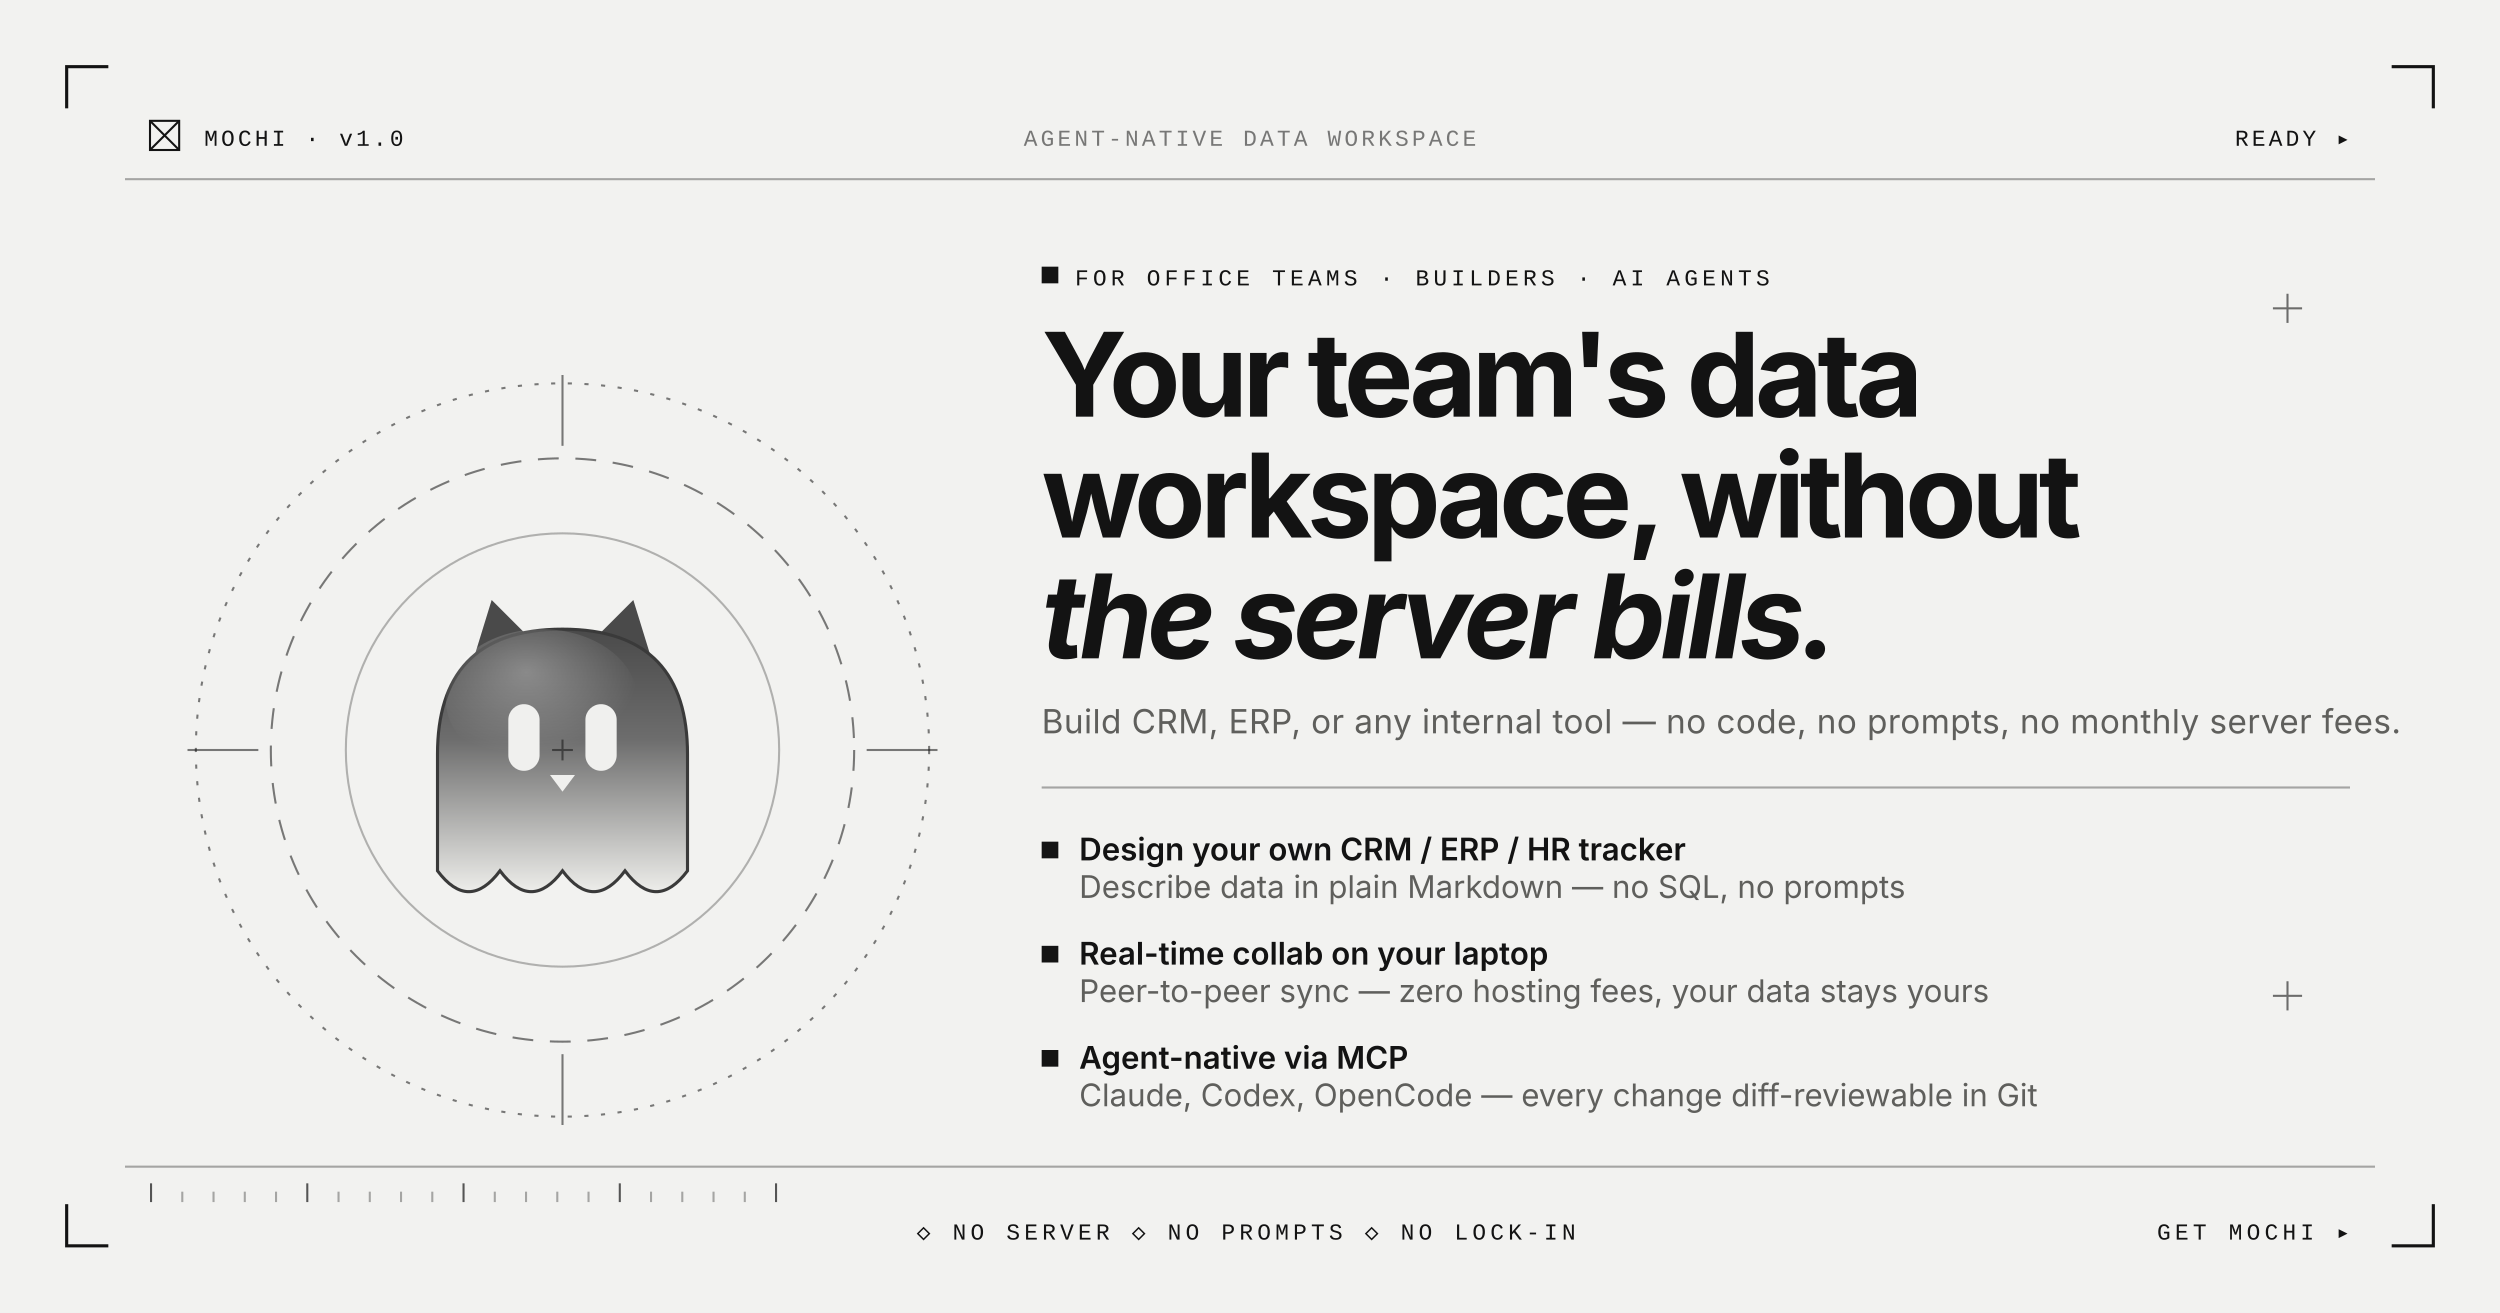
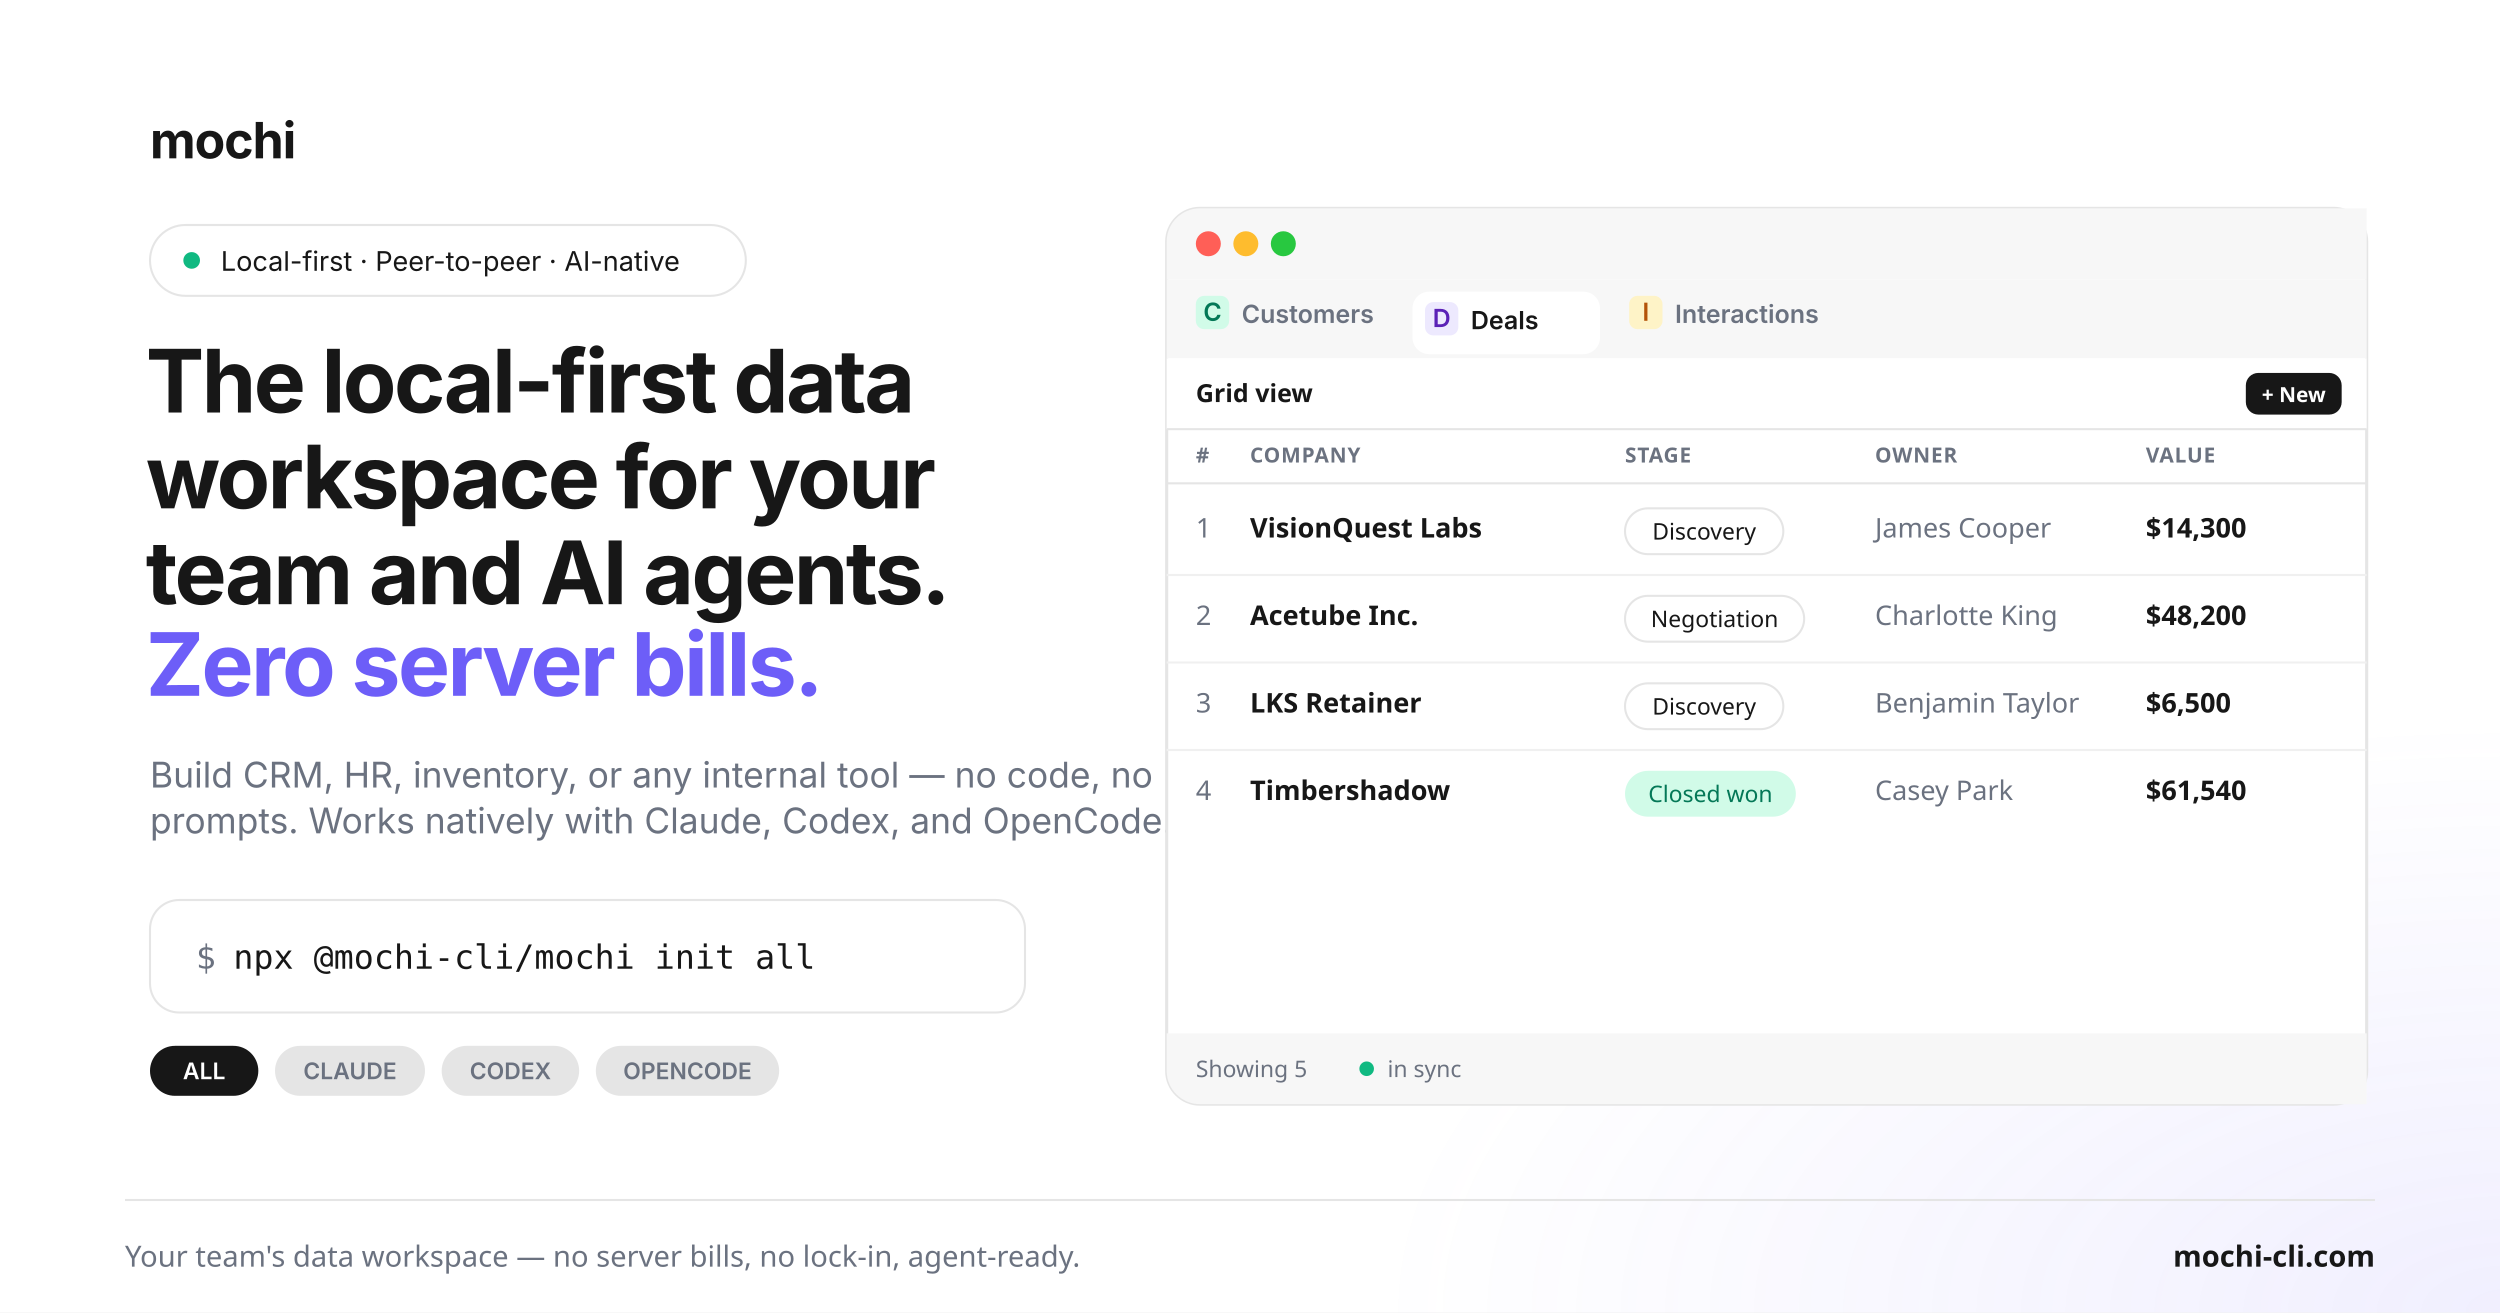
<svg xmlns="http://www.w3.org/2000/svg" viewBox="0 0 1200 630" role="img" width="1200" height="630">
  <defs>
-     <linearGradient id="mgrad" x1="0" y1="0" x2="0" y2="1">
-       <stop offset="0%" stop-color="#4a4a4a" />
-       <stop offset="42%" stop-color="#6d6d6d" />
-       <stop offset="100%" stop-color="#ededea" />
-     </linearGradient>
-     <radialGradient id="mhl" cx="42%" cy="30%" r="58%">
-       <stop offset="0%" stop-color="#ffffff" stop-opacity="0.30" />
-       <stop offset="100%" stop-color="#ffffff" stop-opacity="0" />
+     <radialGradient id="glow" cx="100%" cy="100%" r="75%">
+       <stop offset="0%" stop-color="#6d5ef8" stop-opacity="0.10" />
+       <stop offset="60%" stop-color="#6d5ef8" stop-opacity="0" />
    </radialGradient>
+     <clipPath id="cardClip">
+       <rect x="0" y="0" width="620" height="430" rx="16" />
+     </clipPath>
  </defs>
-   <rect width="1200" height="630" fill="#f2f2f0" />
-   <g stroke="#131313" stroke-width="1.5" fill="none">
-     <path d="M32 52 L32 32 L52 32" />
-     <path d="M1148 32 L1168 32 L1168 52" />
-     <path d="M32 578 L32 598 L52 598" />
-     <path d="M1148 598 L1168 598 L1168 578" />
-   </g>
-   <g font-family="'Silkscreen', 'Courier New', ui-monospace, monospace" font-size="11" fill="#131313" letter-spacing="1.5">
-     <g transform="translate(72,58)">
-       <rect x="0" y="0" width="14" height="14" fill="none" stroke="#131313" />
-       <path d="M0 0 L14 14 M14 0 L0 14" stroke="#131313" />
-     </g>
-     <text x="98" y="70">MOCHI · v1.0</text>
-     <text x="600" y="70" text-anchor="middle" opacity="0.55">AGENT-NATIVE DATA WORKSPACE</text>
-     <text x="1128" y="70" text-anchor="end">READY ▸</text>
-   </g>
-   <line x1="60" y1="86" x2="1140" y2="86" stroke="#131313" stroke-width="1" opacity="0.35" />
-   <g transform="translate(90,180)">
-     <g fill="none" stroke="#131313">
-       <circle cx="180" cy="180" r="176" stroke-width="1" stroke-dasharray="2 6" opacity="0.55" />
-       <circle cx="180" cy="180" r="140" stroke-width="1" stroke-dasharray="10 8" opacity="0.55" />
-       <circle cx="180" cy="180" r="104" stroke-width="1" opacity="0.30" />
-       <path d="M180 0 v34 M180 326 v34 M0 180 h34 M326 180 h34" stroke-width="1" opacity="0.55" />
-     </g>
-     <g transform="translate(80,70)">
-       <path d="M58 64 L66 38 L88 60 Z" fill="#4a4a4a" />
-       <path d="M142 64 L134 38 L112 60 Z" fill="#4a4a4a" />
-       <path d="M40 112 C40 74 58 52 100 52 C142 52 160 74 160 112 L160 168 q-15 20 -30 0 q-15 20 -30 0 q-15 20 -30 0 q-15 20 -30 0 Z" fill="url(#mgrad)" stroke="#3a3a3a" stroke-width="1.5" />
-       <ellipse cx="90" cy="86" rx="46" ry="34" fill="url(#mhl)" />
-       <rect x="74" y="88" width="15" height="32" rx="7.5" fill="#f0f0ee" />
-       <rect x="111" y="88" width="15" height="32" rx="7.5" fill="#f0f0ee" />
-       <path d="M94 122 L106 122 L100 130 Z" fill="#f0f0ee" />
-     </g>
-     <g stroke="#131313" stroke-width="1" opacity="0.55">
-       <path d="M180 175 v10 M175 180 h10" />
+   <rect width="1200" height="630" fill="#ffffff" />
+   <rect width="1200" height="630" fill="url(#glow)" />
+   <g font-family="ui-sans-serif, -apple-system, 'Segoe UI', sans-serif">
+     <text x="72" y="76" font-size="24" font-weight="700" letter-spacing="-0.5" fill="#171717">mochi</text>
+     <rect x="72" y="108" width="286" height="34" rx="17" fill="#ffffff" stroke="#e5e5e5" />
+     <circle cx="92" cy="125" r="4" fill="#10b981" />
+     <text x="106" y="130" font-size="13" fill="#171717">Local-first · Peer-to-peer · AI-native</text>
+     <text x="70" y="198" font-size="42" font-weight="700" letter-spacing="-1.2" fill="#171717">The local-first data</text>
+     <text x="70" y="244" font-size="42" font-weight="700" letter-spacing="-1.2" fill="#171717">workspace for your</text>
+     <text x="70" y="290" font-size="42" font-weight="700" letter-spacing="-1.2" fill="#171717">team and AI agents.</text>
+     <text x="70" y="334" font-size="42" font-weight="700" letter-spacing="-1.2" fill="#6d5ef8">Zero server bills.</text>
+     <text x="72" y="378" font-size="17" fill="#6b7280">Build CRM, HR, inventory, or any internal tool — no code, no</text>
+     <text x="72" y="400" font-size="17" fill="#6b7280">prompts. Works natively with Claude, Codex, and OpenCode.</text>
+     <rect x="72" y="432" width="420" height="54" rx="14" fill="#ffffff" stroke="#e5e5e5" />
+     <text x="94" y="465" font-family="ui-monospace, 'SF Mono', monospace" font-size="16" fill="#6b7280">$</text>
+     <text x="112" y="465" font-family="ui-monospace, 'SF Mono', monospace" font-size="16" fill="#171717">npx @mochi-cli/mochi init all</text>
+     <g font-family="ui-sans-serif, -apple-system, sans-serif" font-size="11" font-weight="600" fill="#ffffff">
+       <rect x="72" y="502" width="52" height="24" rx="12" fill="#171717" />
+       <text x="98" y="518" text-anchor="middle">ALL</text>
+       <rect x="132" y="502" width="72" height="24" rx="12" fill="#e5e5e5" />
+       <text x="168" y="518" text-anchor="middle" fill="#6b7280">CLAUDE</text>
+       <rect x="212" y="502" width="66" height="24" rx="12" fill="#e5e5e5" />
+       <text x="245" y="518" text-anchor="middle" fill="#6b7280">CODEX</text>
+       <rect x="286" y="502" width="88" height="24" rx="12" fill="#e5e5e5" />
+       <text x="330" y="518" text-anchor="middle" fill="#6b7280">OPENCODE</text>
    </g>
  </g>
-   <g font-family="'Silkscreen', 'Courier New', ui-monospace, monospace" font-size="11" fill="#131313" letter-spacing="2">
-     <rect x="500" y="128" width="8" height="8" fill="#131313" />
-     <text x="516" y="137">FOR OFFICE TEAMS · BUILDERS · AI AGENTS</text>
-   </g>
-   <g font-family="'Geist', -apple-system, BlinkMacSystemFont, 'Segoe UI', ui-sans-serif, sans-serif" fill="#131313">
-     <text x="500" y="200" font-size="56" font-weight="700" letter-spacing="-2.5">Your team's data</text>
-     <text x="500" y="258" font-size="56" font-weight="700" letter-spacing="-2.5">workspace, without</text>
-     <text x="500" y="316" font-size="56" font-weight="700" letter-spacing="-2.5" font-style="italic">the server bills.</text>
-   </g>
-   <text x="500" y="352" font-family="'Geist', -apple-system, ui-sans-serif, sans-serif" font-size="16" fill="#5f5f5c" letter-spacing="0.2">Build CRM, ERP, or any internal tool — no code, no prompts, no monthly server fees.</text>
-   <line x1="500" y1="378" x2="1128" y2="378" stroke="#131313" stroke-width="1" opacity="0.35" />
-   <g font-family="'Geist', -apple-system, ui-sans-serif, sans-serif" font-size="15" fill="#131313">
-     <rect x="500" y="404" width="8" height="8" fill="#131313" />
-     <text x="518" y="413" font-weight="600">Design your own CRM / ERP / HR tracker</text>
-     <text x="518" y="431" fill="#5f5f5c">Describe data in plain Markdown — no SQL, no prompts</text>
-     <rect x="500" y="454" width="8" height="8" fill="#131313" />
-     <text x="518" y="463" font-weight="600">Real-time collab on your laptop</text>
-     <text x="518" y="481" fill="#5f5f5c">Peer-to-peer sync — zero hosting fees, your data stays yours</text>
-     <rect x="500" y="504" width="8" height="8" fill="#131313" />
-     <text x="518" y="513" font-weight="600">Agent-native via MCP</text>
-     <text x="518" y="531" fill="#5f5f5c">Claude, Codex, OpenCode — every change diff-reviewable in Git</text>
-   </g>
-   <line x1="60" y1="560" x2="1140" y2="560" stroke="#131313" stroke-width="1" opacity="0.35" />
-   <g transform="translate(72,568)" fill="#131313">
-     <rect x="0" y="0" width="1" height="9" opacity="0.7" />
-     <rect x="15" y="4" width="1" height="5" opacity="0.35" />
-     <rect x="30" y="4" width="1" height="5" opacity="0.35" />
-     <rect x="45" y="4" width="1" height="5" opacity="0.35" />
-     <rect x="60" y="4" width="1" height="5" opacity="0.35" />
-     <rect x="75" y="0" width="1" height="9" opacity="0.7" />
-     <rect x="90" y="4" width="1" height="5" opacity="0.35" />
-     <rect x="105" y="4" width="1" height="5" opacity="0.35" />
-     <rect x="120" y="4" width="1" height="5" opacity="0.35" />
-     <rect x="135" y="4" width="1" height="5" opacity="0.35" />
-     <rect x="150" y="0" width="1" height="9" opacity="0.7" />
-     <rect x="165" y="4" width="1" height="5" opacity="0.35" />
-     <rect x="180" y="4" width="1" height="5" opacity="0.35" />
-     <rect x="195" y="4" width="1" height="5" opacity="0.35" />
-     <rect x="210" y="4" width="1" height="5" opacity="0.35" />
-     <rect x="225" y="0" width="1" height="9" opacity="0.7" />
-     <rect x="240" y="4" width="1" height="5" opacity="0.35" />
-     <rect x="255" y="4" width="1" height="5" opacity="0.35" />
-     <rect x="270" y="4" width="1" height="5" opacity="0.35" />
-     <rect x="285" y="4" width="1" height="5" opacity="0.35" />
-     <rect x="300" y="0" width="1" height="9" opacity="0.7" />
-   </g>
-   <g font-family="'Silkscreen', 'Courier New', ui-monospace, monospace" font-size="11" fill="#131313" letter-spacing="2">
-     <text x="440" y="595">◇ NO SERVER   ◇ NO PROMPTS   ◇ NO LOCK-IN</text>
-     <text x="1128" y="595" text-anchor="end">GET MOCHI ▸</text>
-   </g>
-   <g stroke="#131313" stroke-width="1" opacity="0.6" fill="none">
-     <g transform="translate(1090,140)">
-       <path d="M8 1 v14 M1 8 h14" />
-     </g>
-     <g transform="translate(1090,470)">
-       <path d="M8 1 v14 M1 8 h14" />
+   <g transform="translate(560,100)">
+     <rect x="0" y="0" width="576" height="430" rx="16" fill="#ffffff" stroke="#e5e5e5" stroke-width="1.5" />
+     <g clip-path="url(#cardClip)">
+       <rect x="0" y="0" width="576" height="34" fill="#f7f7f7" />
+       <circle cx="20" cy="17" r="6" fill="#ff5f57" />
+       <circle cx="38" cy="17" r="6" fill="#febc2e" />
+       <circle cx="56" cy="17" r="6" fill="#28c840" />
+       <rect x="0" y="34" width="576" height="38" fill="#f7f7f7" />
+       <g font-family="ui-sans-serif, -apple-system, sans-serif" font-size="12" font-weight="600">
+         <rect x="14" y="42" width="16" height="16" rx="4" fill="#d1fbe8" />
+         <text x="22" y="54" text-anchor="middle" fill="#047857">C</text>
+         <text x="36" y="55" fill="#6b7280">Customers</text>
+         <rect x="118" y="40" width="90" height="30" rx="8" fill="#ffffff" />
+         <rect x="124" y="45" width="16" height="16" rx="4" fill="#ede9fe" />
+         <text x="132" y="57" text-anchor="middle" fill="#5b21b6">D</text>
+         <text x="146" y="58" fill="#171717">Deals</text>
+         <rect x="222" y="42" width="16" height="16" rx="4" fill="#fef3c7" />
+         <text x="230" y="54" text-anchor="middle" fill="#b45309">I</text>
+         <text x="244" y="55" fill="#6b7280">Interactions</text>
+       </g>
+       <rect x="0" y="72" width="576" height="34" fill="#ffffff" />
+       <text x="14" y="93" font-family="ui-sans-serif, sans-serif" font-size="12" font-weight="600" fill="#171717">Grid view</text>
+       <rect x="518" y="79" width="46" height="20" rx="6" fill="#171717" />
+       <text x="541" y="93" text-anchor="middle" font-family="ui-sans-serif, sans-serif" font-size="10" font-weight="600" fill="#ffffff">+ New</text>
+       <line x1="0" y1="106" x2="576" y2="106" stroke="#e5e5e5" />
+       <g font-family="ui-sans-serif, sans-serif" font-size="10" font-weight="600" fill="#6b7280" letter-spacing="0.4">
+         <text x="14" y="122">#</text>
+         <text x="40" y="122">COMPANY</text>
+         <text x="220" y="122">STAGE</text>
+         <text x="340" y="122">OWNER</text>
+         <text x="470" y="122">VALUE</text>
+       </g>
+       <line x1="0" y1="132" x2="576" y2="132" stroke="#e5e5e5" />
+       <g font-family="ui-sans-serif, sans-serif" font-size="13">
+         <text x="14" y="158" fill="#6b7280">1</text>
+         <text x="40" y="158" font-weight="600" fill="#171717">VisionQuest Labs</text>
+         <rect x="220" y="144" width="76" height="22" rx="11" fill="#ffffff" stroke="#e5e5e5" />
+         <text x="258" y="159" text-anchor="middle" font-size="11" fill="#171717">Discovery</text>
+         <text x="340" y="158" fill="#6b7280">James Cooper</text>
+         <text x="470" y="158" font-weight="600" fill="#171717">$14,300</text>
+         <line x1="0" y1="176" x2="576" y2="176" stroke="#f0f0f0" />
+         <text x="14" y="200" fill="#6b7280">2</text>
+         <text x="40" y="200" font-weight="600" fill="#171717">Acetube Inc.</text>
+         <rect x="220" y="186" width="86" height="22" rx="11" fill="#ffffff" stroke="#e5e5e5" />
+         <text x="263" y="201" text-anchor="middle" font-size="11" fill="#171717">Negotiation</text>
+         <text x="340" y="200" fill="#6b7280">Charlotte King</text>
+         <text x="470" y="200" font-weight="600" fill="#171717">$48,200</text>
+         <line x1="0" y1="218" x2="576" y2="218" stroke="#f0f0f0" />
+         <text x="14" y="242" fill="#6b7280">3</text>
+         <text x="40" y="242" font-weight="600" fill="#171717">LKS Retainer</text>
+         <rect x="220" y="228" width="76" height="22" rx="11" fill="#ffffff" stroke="#e5e5e5" />
+         <text x="258" y="243" text-anchor="middle" font-size="11" fill="#171717">Discovery</text>
+         <text x="340" y="242" fill="#6b7280">Benjamin Taylor</text>
+         <text x="470" y="242" font-weight="600" fill="#171717">$6,500</text>
+         <line x1="0" y1="260" x2="576" y2="260" stroke="#f0f0f0" />
+         <text x="14" y="284" fill="#6b7280">4</text>
+         <text x="40" y="284" font-weight="600" fill="#171717">Timbershadow</text>
+         <rect x="220" y="270" width="82" height="22" rx="11" fill="#d1fbe8" />
+         <text x="261" y="285" text-anchor="middle" font-size="11" fill="#047857">Closed won</text>
+         <text x="340" y="284" fill="#6b7280">Casey Park</text>
+         <text x="470" y="284" font-weight="600" fill="#171717">$61,540</text>
+       </g>
+       <rect x="0" y="396" width="576" height="34" fill="#f7f7f7" />
+       <text x="14" y="417" font-family="ui-sans-serif, sans-serif" font-size="11" fill="#6b7280">Showing 5</text>
+       <circle cx="96" cy="413" r="3.5" fill="#10b981" />
+       <text x="106" y="417" font-family="ui-sans-serif, sans-serif" font-size="11" fill="#6b7280">in sync</text>
    </g>
  </g>
+   <line x1="60" y1="576" x2="1140" y2="576" stroke="#e5e5e5" />
+   <text x="60" y="608" font-family="ui-sans-serif, sans-serif" font-size="14" fill="#6b7280">Your team's data workspace — no server bills, no lock-in, agent-ready.</text>
+   <text x="1140" y="608" text-anchor="end" font-family="ui-sans-serif, sans-serif" font-size="14" font-weight="600" fill="#171717">mochi-cli.com</text>
</svg>
